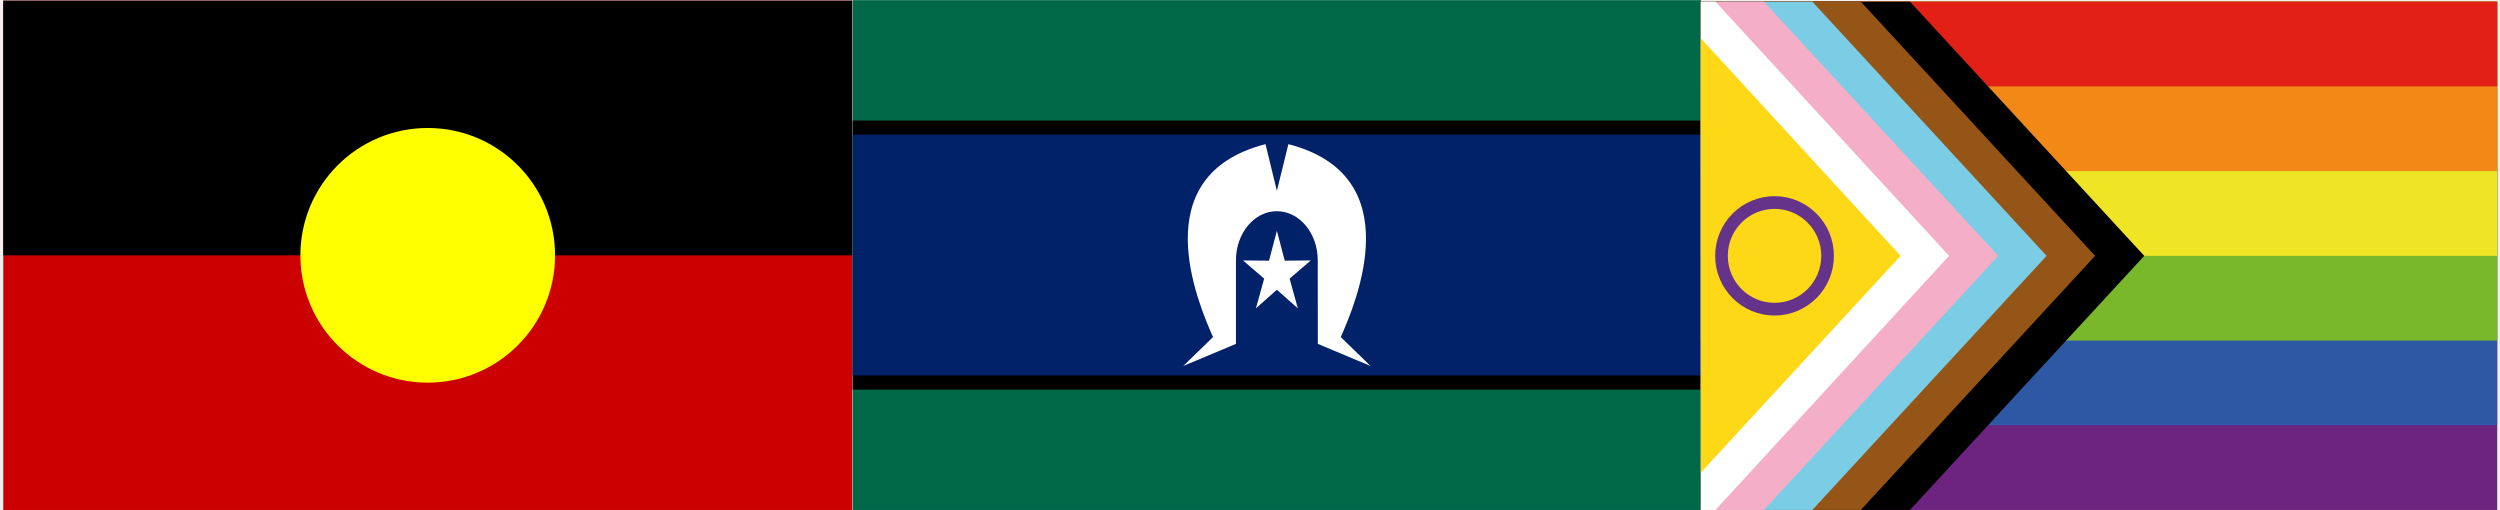
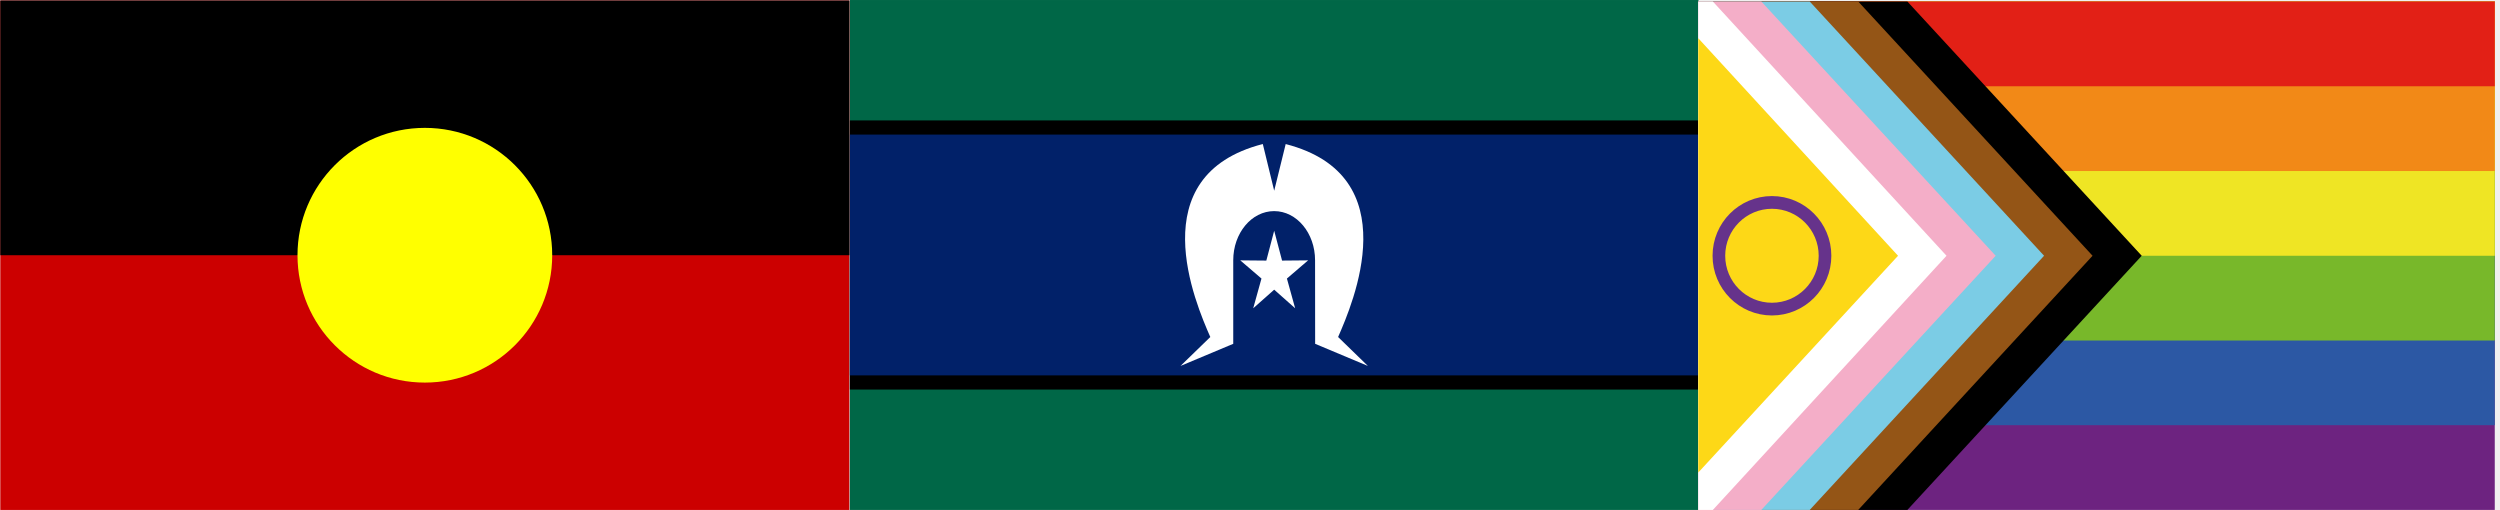
- <svg xmlns="http://www.w3.org/2000/svg" viewBox="0 0 29.45 6" version="1.1" id="svg2" width="29.45" height="6">
+ <svg xmlns="http://www.w3.org/2000/svg" viewBox="0 0 300.45 61.212" version="1.1" id="svg2" width="300.45" height="61.212">
  <defs id="defs2">
    <clipPath clipPathUnits="userSpaceOnUse" id="clipPath3781">
      <path d="M -190.89,-31.815 H 131.633 V 30.011 H -190.89 Z" id="path3783" style="stroke-width:1" />
    </clipPath>
    <clipPath clipPathUnits="userSpaceOnUse" id="clipPath3777">
      <path d="m -191.271,-42.348 h 322.523 v 61.826 h -322.523 z" id="path3779" style="stroke-width:1" />
    </clipPath>
  </defs>
-   <g id="g3" transform="translate(0.03856557,0.00759104)">
+   <g id="g3" transform="matrix(10.2041,0,0,10.2041,0.03856557,0.06099224)">
    <rect width="10" height="6" fill="#cc0000" id="rect1" x="0" y="0" />
    <rect width="10" height="3" id="rect2" x="0" y="0" />
    <circle cx="5" cy="3" r="1.5" fill="#ffff00" id="circle2" />
  </g>
-   <g id="layer1" transform="matrix(0.08744331,0,0,0.1050884,10.04433,-25.20367)">
+   <g id="layer1" transform="matrix(0.8922801,0,0,1.072332,102.1384,-257.1971)">
    <g id="g7816">
      <path d="M -101.159,56.912 V -105.088 h 324 V 56.912" style="fill:#006747;fill-opacity:1;fill-rule:nonzero;stroke:none" id="path224" transform="matrix(0.3527778,0,0,-0.3527778,35.68655,259.9271)" clip-path="none" />
      <path d="m 1.3423456e-6,253.344 v 30.163 H 114.3 v -30.163" style="fill:#000000;fill-opacity:1;fill-rule:nonzero;stroke:none;stroke-width:0.256" id="path5655" clip-path="none" />
      <path d="m 1.3423456e-6,254.931 v 26.988 H 114.3 v -26.988" style="fill:#012169;fill-opacity:1;fill-rule:nonzero;stroke:none;stroke-width:0.242" id="path5657" clip-path="none" />
      <g id="g6944" transform="matrix(3.515684,0,0,3.515684,-167.2116,-666.278)">
        <g id="g458" transform="matrix(0.3527778,0,0,-0.3527778,64.11909,266.0454)" clip-path="url(#clipPath3781)">
          <path d="M 0,0 -0.856,2.699 -1.709,0 -4.54,0.022 l 2.303,-1.645 -0.896,-2.686 2.277,1.681 2.277,-1.681 -0.894,2.686 2.302,1.645 z" style="fill:#ffffff;fill-opacity:1;fill-rule:nonzero;stroke:none" id="path460" />
        </g>
        <g id="g462" transform="matrix(0.3527778,0,0,-0.3527778,64.25339,262.3295)" clip-path="url(#clipPath3777)">
          <path d="M 0,0 0.007,-0.023 -1.236,-4.22 -2.472,0 C -15.785,-2.848 -9.77,-14.411 -8.175,-17.439 l -3.235,-2.614 5.727,1.999 v 7.549 c 0,2.454 1.988,4.443 4.443,4.443 2.454,0 4.443,-1.989 4.443,-4.443 l 0.008,-7.549 5.727,-1.999 -3.233,2.614 C 7.298,-14.411 13.314,-2.848 0,0" style="fill:#ffffff;fill-opacity:1;fill-rule:nonzero;stroke:none" id="path464" />
        </g>
      </g>
    </g>
  </g>
-   <g id="g2" transform="matrix(1,0,0,1.005185,0.02312199,-0.01271316)">
+   <g id="g2" transform="matrix(10.2041,0,0,10.25701,-0.1190222,-0.1461938)">
    <path fill="#6d2380" d="m 20.013,0.032 h 9.381 V 5.989 h -9.381 z" id="path1" style="stroke-width:0.008" />
    <path fill="#2c58a4" d="m 20.013,0.032 h 9.381 V 4.996 h -9.381 z" id="path2" style="stroke-width:0.008" />
    <path fill="#78b82a" d="m 20.013,0.032 h 9.381 V 4.004 h -9.381 z" id="path3" style="stroke-width:0.008" />
    <path fill="#efe524" d="m 20.013,0.032 h 9.381 V 3.011 h -9.381 z" id="path4" style="stroke-width:0.008" />
    <path fill="#f28917" d="m 20.013,0.032 h 9.381 V 2.018 h -9.381 z" id="path5" style="stroke-width:0.008" />
    <path fill="#e22016" d="m 20.013,0.032 h 9.381 V 1.025 h -9.381 z" id="path6" style="stroke-width:0.008" />
    <path d="M 22.476,0.032 H 20.013 V 5.989 h 2.463 l 2.76,-2.978 z" id="path7" style="stroke-width:0.008" />
    <path fill="#945516" d="M 21.897,0.032 H 20.013 V 5.989 h 1.884 l 2.76,-2.978 z" id="path8" style="stroke-width:0.008" />
    <path fill="#7bcce5" d="M 21.326,0.032 H 20.013 V 5.989 h 1.313 l 2.76,-2.978 z" id="path9" style="stroke-width:0.008" />
    <path fill="#f4aec8" d="m 20.756,0.032 h -0.743 V 5.989 h 0.743 l 2.76,-2.978 z" id="path10" style="stroke-width:0.008" />
    <path fill="#ffffff" d="M 20.013,0.032 V 5.989 H 20.185 L 22.937,3.011 20.185,0.032 Z" id="path11" style="stroke-width:0.008" />
    <path fill="#fdd817" d="M 20.013,5.551 22.366,3.011 20.013,0.462 Z" id="path12" style="stroke-width:0.008" />
    <circle cx="20.881" cy="3.011" fill="none" stroke="#66338b" stroke-width="0.149" id="circle12" r="0.625" />
  </g>
</svg>
